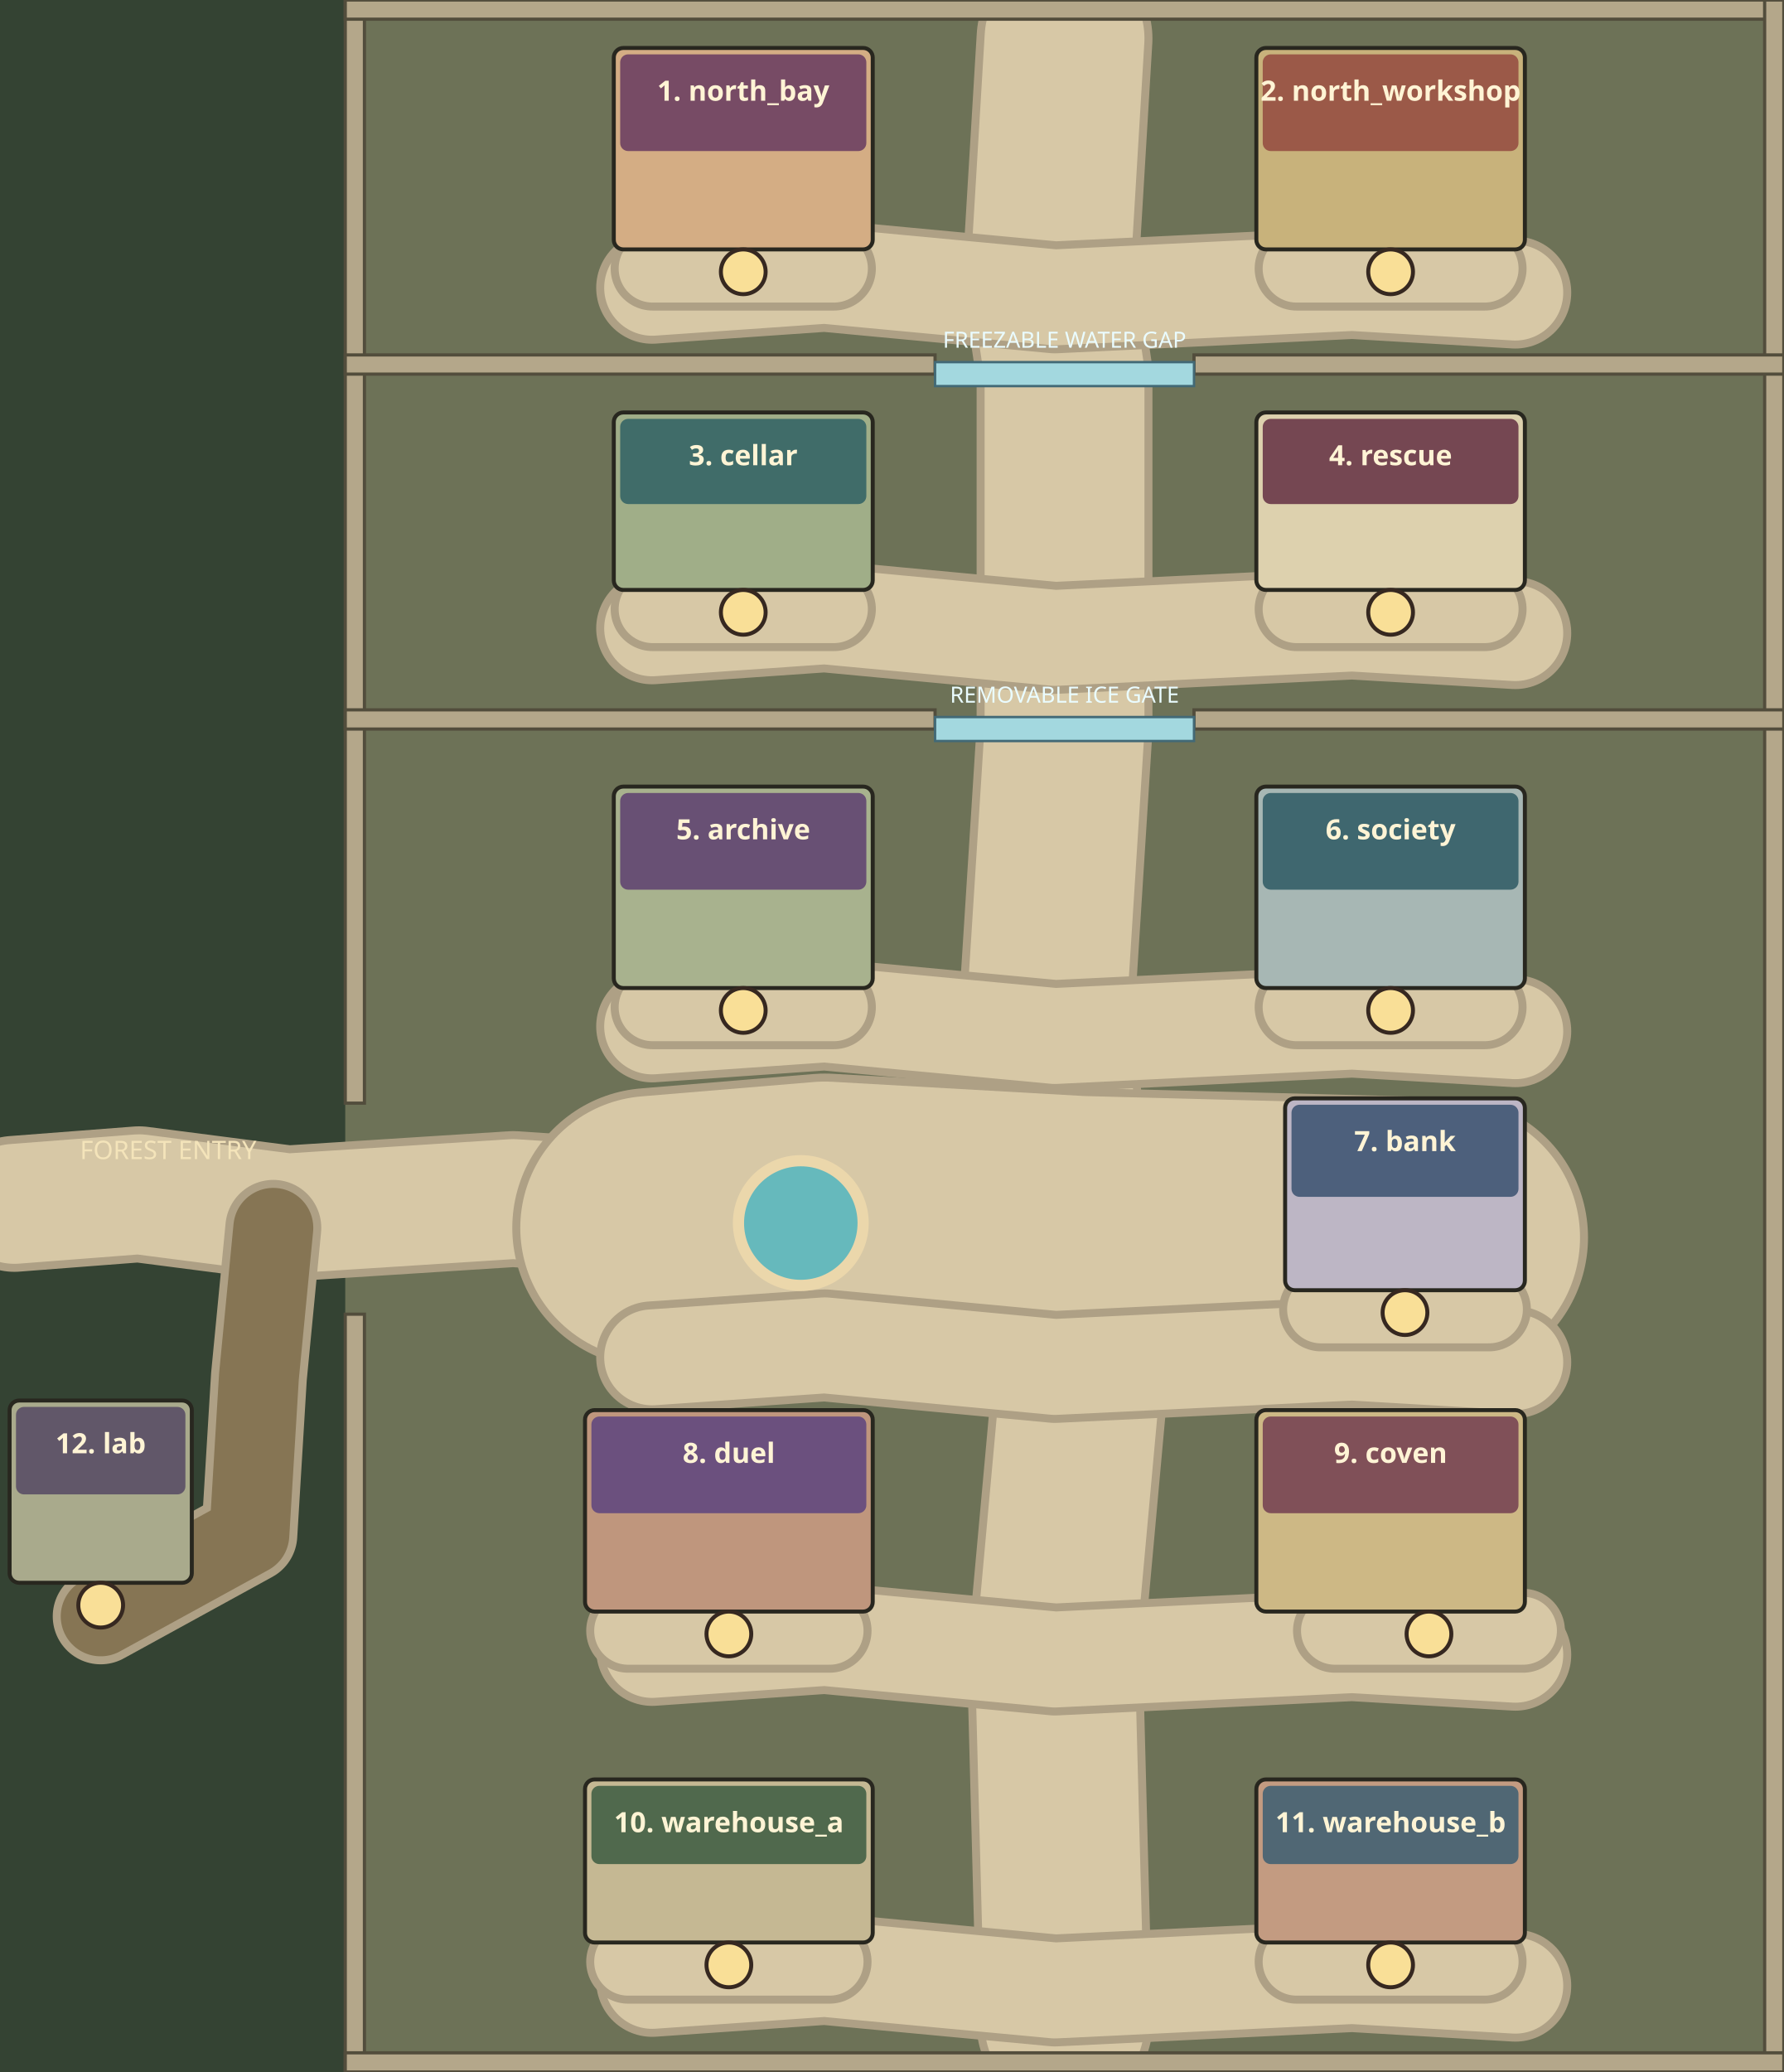
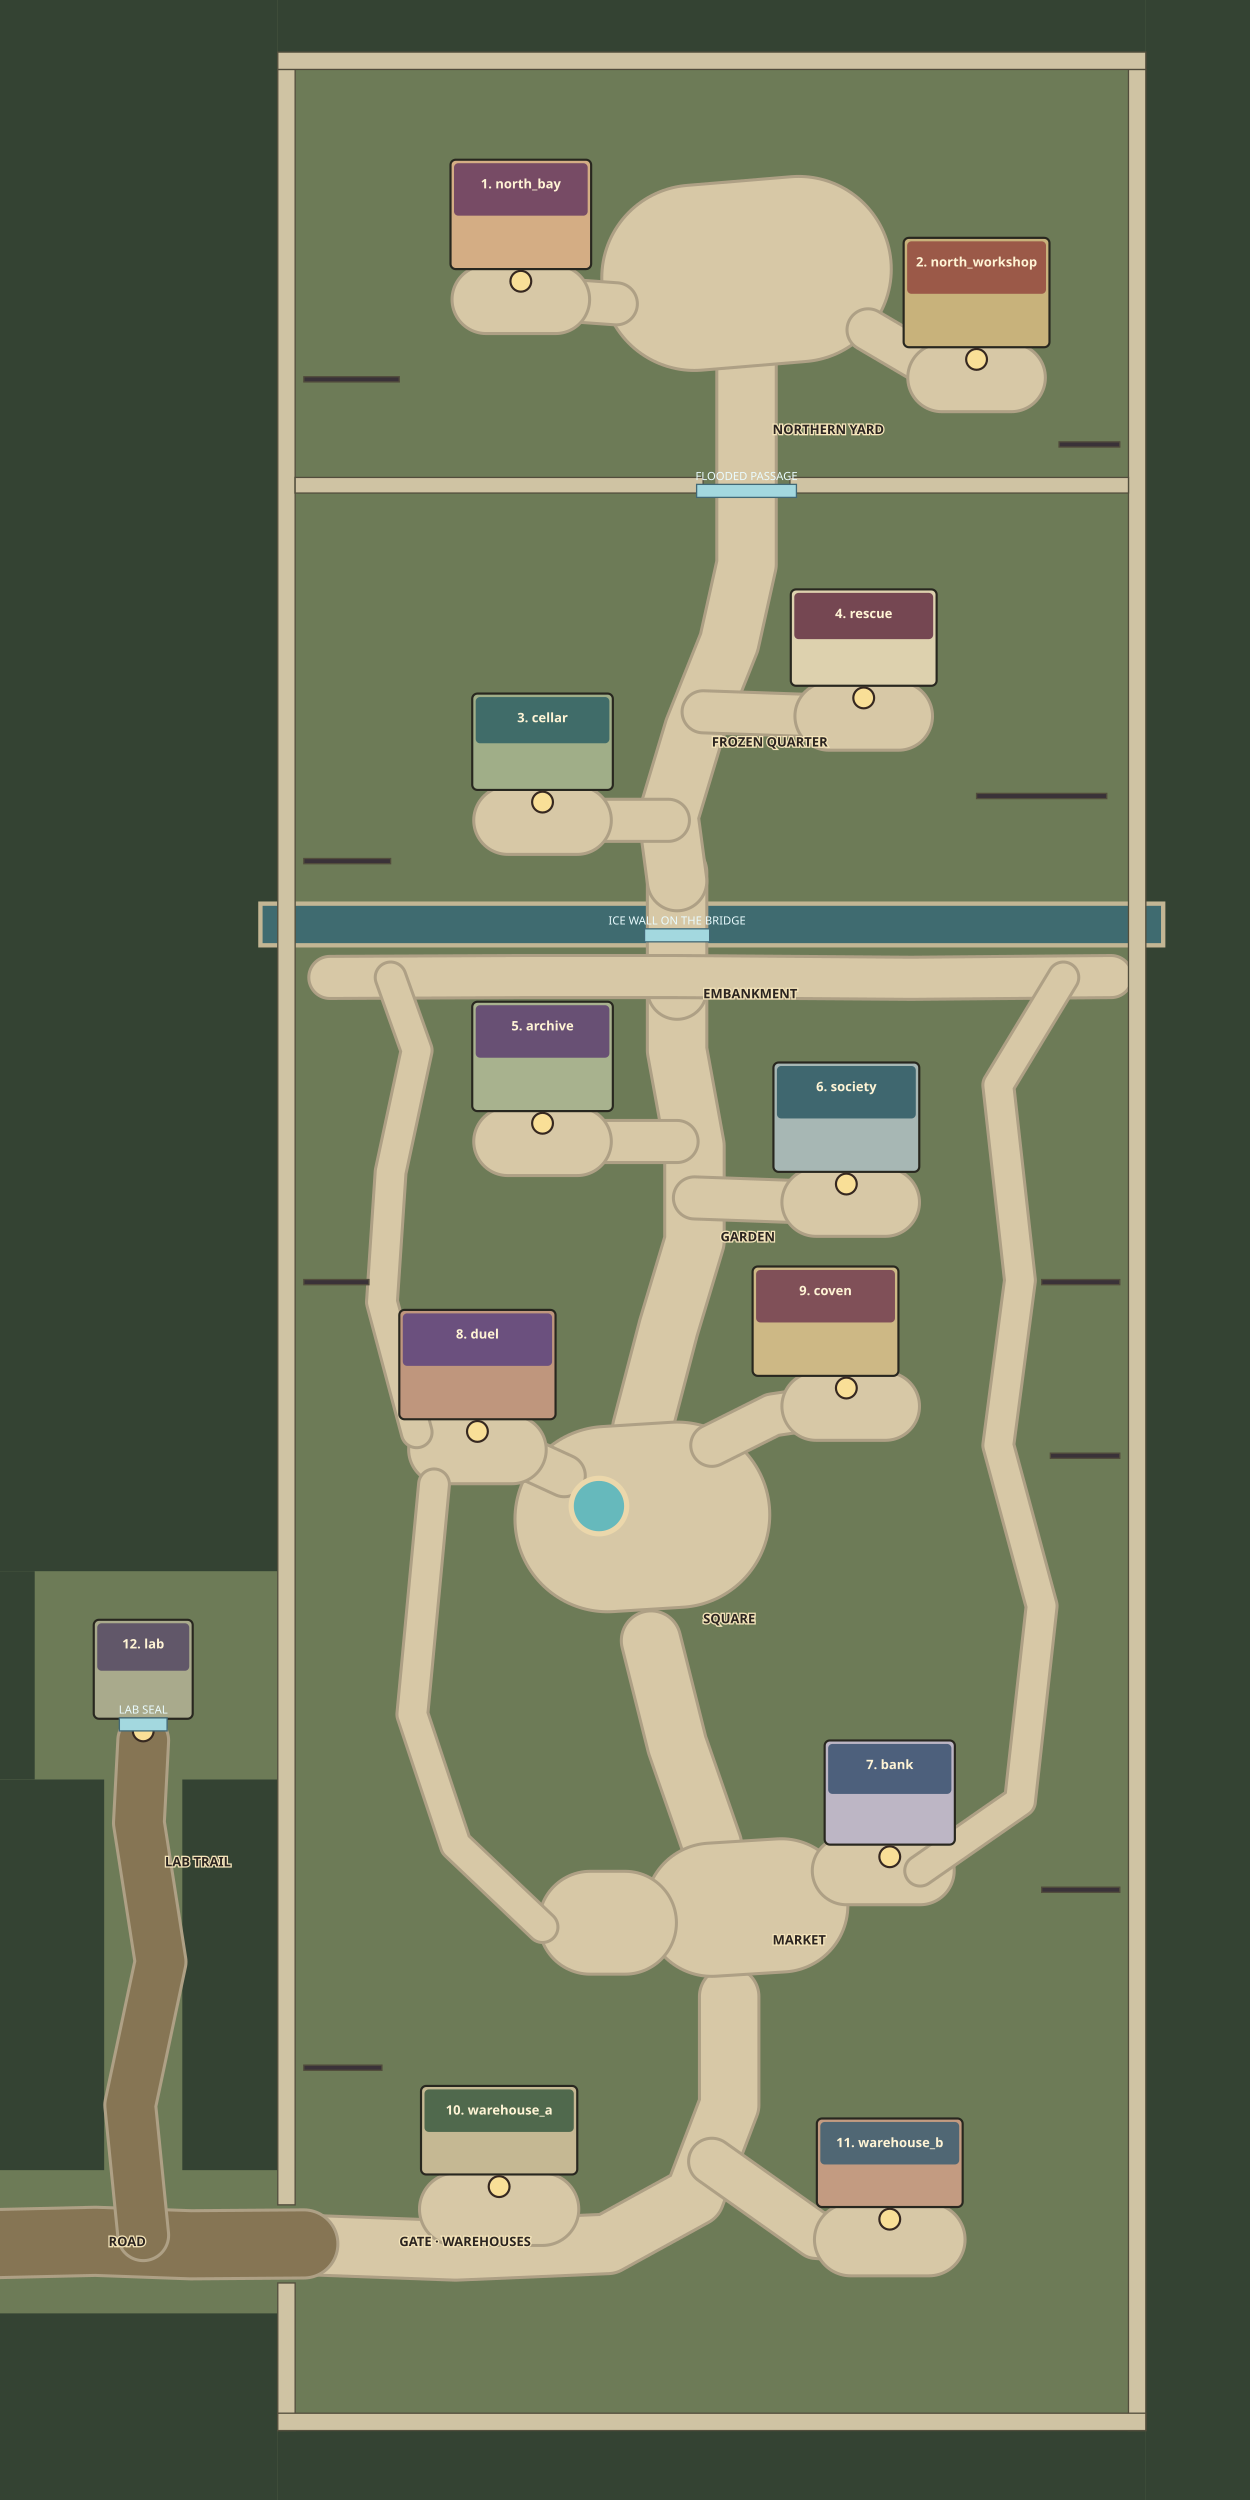
- <svg xmlns="http://www.w3.org/2000/svg" width="2232" height="2592" viewBox="0 0 2232 2592">
-   <rect width="100%" height="100%" fill="#344333" />
-   <rect x="432" y="0" width="1800" height="2592" fill="#6d7257" />
-   <polyline points="1332,48 1314,348 1332,468 1332,912 1308,1290 1356,1680 1320,2076 1332,2532" stroke="#aea085" stroke-width="220" fill="none" stroke-linecap="round" stroke-linejoin="round" />
-   <polyline points="1332,48 1314,348 1332,468 1332,912 1308,1290 1356,1680 1320,2076 1332,2532" stroke="#d7c8a6" stroke-width="200" fill="none" stroke-linecap="round" stroke-linejoin="round" />
-   <polyline points="18,1506 174,1494 360,1518 642,1500 912,1518" stroke="#aea085" stroke-width="170" fill="none" stroke-linecap="round" stroke-linejoin="round" />
-   <polyline points="18,1506 174,1494 360,1518 642,1500 912,1518" stroke="#d7c8a6" stroke-width="150" fill="none" stroke-linecap="round" stroke-linejoin="round" />
-   <polyline points="816,1536 1032,1518 1350,1536 1812,1548" stroke="#aea085" stroke-width="350" fill="none" stroke-linecap="round" stroke-linejoin="round" />
-   <polyline points="816,1536 1032,1518 1350,1536 1812,1548" stroke="#d7c8a6" stroke-width="330" fill="none" stroke-linecap="round" stroke-linejoin="round" />
-   <polyline points="342,1536 324,1722 312,1920 126,2022" stroke="#aea085" stroke-width="120" fill="none" stroke-linecap="round" stroke-linejoin="round" />
-   <polyline points="342,1536 324,1722 312,1920 126,2022" stroke="#867554" stroke-width="100" fill="none" stroke-linecap="round" stroke-linejoin="round" />
-   <polyline points="816,360 1032,345 1320,372 1692,354 1896,366" stroke="#aea085" stroke-width="140" fill="none" stroke-linecap="round" stroke-linejoin="round" />
-   <polyline points="816,360 1032,345 1320,372 1692,354 1896,366" stroke="#d7c8a6" stroke-width="120" fill="none" stroke-linecap="round" stroke-linejoin="round" />
-   <polyline points="816,786 1032,771 1320,798 1692,780 1896,792" stroke="#aea085" stroke-width="140" fill="none" stroke-linecap="round" stroke-linejoin="round" />
-   <polyline points="816,786 1032,771 1320,798 1692,780 1896,792" stroke="#d7c8a6" stroke-width="120" fill="none" stroke-linecap="round" stroke-linejoin="round" />
-   <polyline points="816,1284 1032,1269 1320,1296 1692,1278 1896,1290" stroke="#aea085" stroke-width="140" fill="none" stroke-linecap="round" stroke-linejoin="round" />
-   <polyline points="816,1284 1032,1269 1320,1296 1692,1278 1896,1290" stroke="#d7c8a6" stroke-width="120" fill="none" stroke-linecap="round" stroke-linejoin="round" />
-   <polyline points="816,1698 1032,1683 1320,1710 1692,1692 1896,1704" stroke="#aea085" stroke-width="140" fill="none" stroke-linecap="round" stroke-linejoin="round" />
-   <polyline points="816,1698 1032,1683 1320,1710 1692,1692 1896,1704" stroke="#d7c8a6" stroke-width="120" fill="none" stroke-linecap="round" stroke-linejoin="round" />
-   <polyline points="816,2064 1032,2049 1320,2076 1692,2058 1896,2070" stroke="#aea085" stroke-width="140" fill="none" stroke-linecap="round" stroke-linejoin="round" />
-   <polyline points="816,2064 1032,2049 1320,2076 1692,2058 1896,2070" stroke="#d7c8a6" stroke-width="120" fill="none" stroke-linecap="round" stroke-linejoin="round" />
-   <polyline points="816,2478 1032,2463 1320,2490 1692,2472 1896,2484" stroke="#aea085" stroke-width="140" fill="none" stroke-linecap="round" stroke-linejoin="round" />
-   <polyline points="816,2478 1032,2463 1320,2490 1692,2472 1896,2484" stroke="#d7c8a6" stroke-width="120" fill="none" stroke-linecap="round" stroke-linejoin="round" />
-   <polyline points="816.6,336 1043.4,336" stroke="#aea085" stroke-width="105" fill="none" stroke-linecap="round" stroke-linejoin="round" />
-   <polyline points="816.6,336 1043.4,336" stroke="#d7c8a6" stroke-width="85" fill="none" stroke-linecap="round" stroke-linejoin="round" />
-   <polyline points="1622.4,336 1857.6,336" stroke="#aea085" stroke-width="105" fill="none" stroke-linecap="round" stroke-linejoin="round" />
-   <polyline points="1622.4,336 1857.6,336" stroke="#d7c8a6" stroke-width="85" fill="none" stroke-linecap="round" stroke-linejoin="round" />
-   <polyline points="816.6,762 1043.4,762" stroke="#aea085" stroke-width="105" fill="none" stroke-linecap="round" stroke-linejoin="round" />
-   <polyline points="816.6,762 1043.4,762" stroke="#d7c8a6" stroke-width="85" fill="none" stroke-linecap="round" stroke-linejoin="round" />
-   <polyline points="1622.4,762 1857.6,762" stroke="#aea085" stroke-width="105" fill="none" stroke-linecap="round" stroke-linejoin="round" />
-   <polyline points="1622.4,762 1857.6,762" stroke="#d7c8a6" stroke-width="85" fill="none" stroke-linecap="round" stroke-linejoin="round" />
-   <polyline points="816.6,1260 1043.4,1260" stroke="#aea085" stroke-width="105" fill="none" stroke-linecap="round" stroke-linejoin="round" />
-   <polyline points="816.6,1260 1043.4,1260" stroke="#d7c8a6" stroke-width="85" fill="none" stroke-linecap="round" stroke-linejoin="round" />
-   <polyline points="1622.4,1260 1857.6,1260" stroke="#aea085" stroke-width="105" fill="none" stroke-linecap="round" stroke-linejoin="round" />
-   <polyline points="1622.4,1260 1857.6,1260" stroke="#d7c8a6" stroke-width="85" fill="none" stroke-linecap="round" stroke-linejoin="round" />
-   <polyline points="1653,1638 1863,1638" stroke="#aea085" stroke-width="105" fill="none" stroke-linecap="round" stroke-linejoin="round" />
-   <polyline points="1653,1638 1863,1638" stroke="#d7c8a6" stroke-width="85" fill="none" stroke-linecap="round" stroke-linejoin="round" />
-   <polyline points="786,2040 1038,2040" stroke="#aea085" stroke-width="105" fill="none" stroke-linecap="round" stroke-linejoin="round" />
-   <polyline points="786,2040 1038,2040" stroke="#d7c8a6" stroke-width="85" fill="none" stroke-linecap="round" stroke-linejoin="round" />
-   <polyline points="1670.4,2040 1905.6,2040" stroke="#aea085" stroke-width="105" fill="none" stroke-linecap="round" stroke-linejoin="round" />
-   <polyline points="1670.4,2040 1905.6,2040" stroke="#d7c8a6" stroke-width="85" fill="none" stroke-linecap="round" stroke-linejoin="round" />
-   <polyline points="786,2454 1038,2454" stroke="#aea085" stroke-width="105" fill="none" stroke-linecap="round" stroke-linejoin="round" />
-   <polyline points="786,2454 1038,2454" stroke="#d7c8a6" stroke-width="85" fill="none" stroke-linecap="round" stroke-linejoin="round" />
-   <polyline points="1622.4,2454 1857.6,2454" stroke="#aea085" stroke-width="105" fill="none" stroke-linecap="round" stroke-linejoin="round" />
-   <polyline points="1622.4,2454 1857.6,2454" stroke="#d7c8a6" stroke-width="85" fill="none" stroke-linecap="round" stroke-linejoin="round" />
-   <rect x="432" y="0" width="24" height="1380" fill="#b4a78a" stroke="#524d3c" stroke-width="4" />
-   <rect x="432" y="1644" width="24" height="948" fill="#b4a78a" stroke="#524d3c" stroke-width="4" />
-   <rect x="432" y="0" width="1800" height="24" fill="#b4a78a" stroke="#524d3c" stroke-width="4" />
-   <rect x="2208" y="0" width="24" height="2592" fill="#b4a78a" stroke="#524d3c" stroke-width="4" />
-   <rect x="432" y="2568" width="1800" height="24" fill="#b4a78a" stroke="#524d3c" stroke-width="4" />
-   <rect x="432" y="888" width="738" height="24" fill="#b4a78a" stroke="#524d3c" stroke-width="4" />
-   <rect x="1494" y="888" width="738" height="24" fill="#b4a78a" stroke="#524d3c" stroke-width="4" />
-   <rect x="432" y="444" width="738" height="24" fill="#b4a78a" stroke="#524d3c" stroke-width="4" />
-   <rect x="1494" y="444" width="738" height="24" fill="#b4a78a" stroke="#524d3c" stroke-width="4" />
-   <rect x="768" y="60" width="324" height="252" rx="12" fill="#d4ad84" stroke="#28271f" stroke-width="5" />
-   <rect x="776" y="68" width="308" height="120.96" rx="10" fill="#774b65" />
-   <text x="930" y="126" text-anchor="middle" font-family="sans-serif" font-size="35" font-weight="bold" fill="#fff4d5">1. north_bay</text>
-   <circle cx="930" cy="340" r="28" fill="#f9df97" stroke="#362820" stroke-width="5" />
-   <rect x="1572" y="60" width="336" height="252" rx="12" fill="#c8b27b" stroke="#28271f" stroke-width="5" />
-   <rect x="1580" y="68" width="320" height="120.96" rx="10" fill="#9b5948" />
-   <text x="1740" y="126" text-anchor="middle" font-family="sans-serif" font-size="35" font-weight="bold" fill="#fff4d5">2. north_workshop</text>
-   <circle cx="1740" cy="340" r="28" fill="#f9df97" stroke="#362820" stroke-width="5" />
-   <rect x="768" y="516" width="324" height="222" rx="12" fill="#a0ae88" stroke="#28271f" stroke-width="5" />
-   <rect x="776" y="524" width="308" height="106.56" rx="10" fill="#406c69" />
-   <text x="930" y="582" text-anchor="middle" font-family="sans-serif" font-size="35" font-weight="bold" fill="#fff4d5">3. cellar</text>
-   <circle cx="930" cy="766" r="28" fill="#f9df97" stroke="#362820" stroke-width="5" />
-   <rect x="1572" y="516" width="336" height="222" rx="12" fill="#ddd1ae" stroke="#28271f" stroke-width="5" />
-   <rect x="1580" y="524" width="320" height="106.56" rx="10" fill="#754752" />
-   <text x="1740" y="582" text-anchor="middle" font-family="sans-serif" font-size="35" font-weight="bold" fill="#fff4d5">4. rescue</text>
-   <circle cx="1740" cy="766" r="28" fill="#f9df97" stroke="#362820" stroke-width="5" />
-   <rect x="768" y="984" width="324" height="252" rx="12" fill="#a8b28e" stroke="#28271f" stroke-width="5" />
-   <rect x="776" y="992" width="308" height="120.96" rx="10" fill="#685074" />
-   <text x="930" y="1050" text-anchor="middle" font-family="sans-serif" font-size="35" font-weight="bold" fill="#fff4d5">5. archive</text>
-   <circle cx="930" cy="1264" r="28" fill="#f9df97" stroke="#362820" stroke-width="5" />
-   <rect x="1572" y="984" width="336" height="252" rx="12" fill="#a7b7b4" stroke="#28271f" stroke-width="5" />
-   <rect x="1580" y="992" width="320" height="120.96" rx="10" fill="#3f676f" />
-   <text x="1740" y="1050" text-anchor="middle" font-family="sans-serif" font-size="35" font-weight="bold" fill="#fff4d5">6. society</text>
-   <circle cx="1740" cy="1264" r="28" fill="#f9df97" stroke="#362820" stroke-width="5" />
-   <rect x="1608" y="1374" width="300" height="240" rx="12" fill="#bdb6c5" stroke="#28271f" stroke-width="5" />
-   <rect x="1616" y="1382" width="284" height="115.2" rx="10" fill="#4d607c" />
-   <text x="1758" y="1440" text-anchor="middle" font-family="sans-serif" font-size="35" font-weight="bold" fill="#fff4d5">7. bank</text>
-   <circle cx="1758" cy="1642" r="28" fill="#f9df97" stroke="#362820" stroke-width="5" />
-   <rect x="732" y="1764" width="360" height="252" rx="12" fill="#bf967d" stroke="#28271f" stroke-width="5" />
-   <rect x="740" y="1772" width="344" height="120.96" rx="10" fill="#6b507e" />
-   <text x="912" y="1830" text-anchor="middle" font-family="sans-serif" font-size="35" font-weight="bold" fill="#fff4d5">8. duel</text>
-   <circle cx="912" cy="2044" r="28" fill="#f9df97" stroke="#362820" stroke-width="5" />
-   <rect x="1572" y="1764" width="336" height="252" rx="12" fill="#cdb885" stroke="#28271f" stroke-width="5" />
-   <rect x="1580" y="1772" width="320" height="120.96" rx="10" fill="#805058" />
-   <text x="1740" y="1830" text-anchor="middle" font-family="sans-serif" font-size="35" font-weight="bold" fill="#fff4d5">9. coven</text>
-   <circle cx="1788" cy="2044" r="28" fill="#f9df97" stroke="#362820" stroke-width="5" />
-   <rect x="732" y="2226" width="360" height="204" rx="12" fill="#c5b893" stroke="#28271f" stroke-width="5" />
-   <rect x="740" y="2234" width="344" height="97.92" rx="10" fill="#50694d" />
-   <text x="912" y="2292" text-anchor="middle" font-family="sans-serif" font-size="35" font-weight="bold" fill="#fff4d5">10. warehouse_a</text>
-   <circle cx="912" cy="2458" r="28" fill="#f9df97" stroke="#362820" stroke-width="5" />
-   <rect x="1572" y="2226" width="336" height="204" rx="12" fill="#c39b81" stroke="#28271f" stroke-width="5" />
-   <rect x="1580" y="2234" width="320" height="97.92" rx="10" fill="#506774" />
-   <text x="1740" y="2292" text-anchor="middle" font-family="sans-serif" font-size="35" font-weight="bold" fill="#fff4d5">11. warehouse_b</text>
-   <circle cx="1740" cy="2458" r="28" fill="#f9df97" stroke="#362820" stroke-width="5" />
-   <rect x="12" y="1752" width="228" height="228" rx="12" fill="#a9aa8c" stroke="#28271f" stroke-width="5" />
-   <rect x="20" y="1760" width="212" height="109.44" rx="10" fill="#615769" />
-   <text x="126" y="1818" text-anchor="middle" font-family="sans-serif" font-size="35" font-weight="bold" fill="#fff4d5">12. lab</text>
-   <circle cx="126" cy="2008" r="28" fill="#f9df97" stroke="#362820" stroke-width="5" />
-   <rect x="1170" y="897" width="324" height="30" fill="#a3d8df" stroke="#426976" stroke-width="3" />
-   <text x="1332" y="879" text-anchor="middle" font-family="sans-serif" font-size="28" fill="#eafcff">REMOVABLE ICE GATE</text>
-   <rect x="1170" y="453" width="324" height="30" fill="#a3d8df" stroke="#426976" stroke-width="3" />
-   <text x="1332" y="435" text-anchor="middle" font-family="sans-serif" font-size="28" fill="#eafcff">FREEZABLE WATER GAP</text>
-   <circle cx="1002" cy="1530" r="78" fill="#66b9bc" stroke="#ebd7ab" stroke-width="14" />
-   <text x="100" y="1450" font-family="sans-serif" font-size="32" fill="#f4e4ba">FOREST ENTRY</text>
+ <svg xmlns="http://www.w3.org/2000/svg" width="2880" height="5760" viewBox="0 0 2880 5760">
+   <rect width="100%" height="100%" fill="#6d7b57" />
+   <rect x="0" y="0" width="640" height="3620" fill="#344333" />
+   <rect x="0" y="3620" width="80" height="480" fill="#344333" />
+   <rect x="0" y="4100" width="240" height="900" fill="#344333" />
+   <rect x="420" y="4100" width="220" height="900" fill="#344333" />
+   <rect x="0" y="5330" width="640" height="430" fill="#344333" />
+   <rect x="2640" y="0" width="240" height="5760" fill="#344333" />
+   <rect x="640" y="0" width="2000" height="120" fill="#344333" />
+   <rect x="640" y="5600" width="2000" height="160" fill="#344333" />
+   <rect x="600" y="2082" width="2080" height="96" fill="#3f6b70" stroke="#c3b694" stroke-width="10" />
+   <polyline points="640,5170 1050,5185 1400,5170 1600,5060 1680,4850 1680,4600" stroke="#aea085" stroke-width="144" fill="none" stroke-linecap="round" stroke-linejoin="round" />
+   <polyline points="640,5170 1050,5185 1400,5170 1600,5060 1680,4850 1680,4600" stroke="#d7c8a6" stroke-width="130" fill="none" stroke-linecap="round" stroke-linejoin="round" />
+   <polyline points="1640,4250 1560,4020 1500,3780" stroke="#aea085" stroke-width="144" fill="none" stroke-linecap="round" stroke-linejoin="round" />
+   <polyline points="1640,4250 1560,4020 1500,3780" stroke="#d7c8a6" stroke-width="130" fill="none" stroke-linecap="round" stroke-linejoin="round" />
+   <polyline points="1480,3290 1540,3060 1600,2860 1600,2640 1560,2420 1560,2270" stroke="#aea085" stroke-width="144" fill="none" stroke-linecap="round" stroke-linejoin="round" />
+   <polyline points="1480,3290 1540,3060 1600,2860 1600,2640 1560,2420 1560,2270" stroke="#d7c8a6" stroke-width="130" fill="none" stroke-linecap="round" stroke-linejoin="round" />
+   <polyline points="1560,2280 1560,2010" stroke="#aea085" stroke-width="144" fill="none" stroke-linecap="round" stroke-linejoin="round" />
+   <polyline points="1560,2280 1560,2010" stroke="#d7c8a6" stroke-width="130" fill="none" stroke-linecap="round" stroke-linejoin="round" />
+   <polyline points="1560,2030 1540,1880 1600,1680 1680,1480 1720,1300 1720,1140 1720,840" stroke="#aea085" stroke-width="144" fill="none" stroke-linecap="round" stroke-linejoin="round" />
+   <polyline points="1560,2030 1540,1880 1600,1680 1680,1480 1720,1300 1720,1140 1720,840" stroke="#d7c8a6" stroke-width="130" fill="none" stroke-linecap="round" stroke-linejoin="round" />
+   <polyline points="1050,5090 1250,5090" stroke="#aea085" stroke-width="174" fill="none" stroke-linecap="round" stroke-linejoin="round" />
+   <polyline points="1050,5090 1250,5090" stroke="#d7c8a6" stroke-width="160" fill="none" stroke-linecap="round" stroke-linejoin="round" />
+   <polyline points="1640,4980 1880,5150 2000,5160" stroke="#aea085" stroke-width="114" fill="none" stroke-linecap="round" stroke-linejoin="round" />
+   <polyline points="1640,4980 1880,5150 2000,5160" stroke="#d7c8a6" stroke-width="100" fill="none" stroke-linecap="round" stroke-linejoin="round" />
+   <polyline points="1960,5160 2140,5160" stroke="#aea085" stroke-width="174" fill="none" stroke-linecap="round" stroke-linejoin="round" />
+   <polyline points="1960,5160 2140,5160" stroke="#d7c8a6" stroke-width="160" fill="none" stroke-linecap="round" stroke-linejoin="round" />
+   <polyline points="1640,4400 1800,4390" stroke="#aea085" stroke-width="314" fill="none" stroke-linecap="round" stroke-linejoin="round" />
+   <polyline points="1640,4400 1800,4390" stroke="#d7c8a6" stroke-width="300" fill="none" stroke-linecap="round" stroke-linejoin="round" />
+   <polyline points="1360,4430 1440,4430" stroke="#aea085" stroke-width="244" fill="none" stroke-linecap="round" stroke-linejoin="round" />
+   <polyline points="1360,4430 1440,4430" stroke="#d7c8a6" stroke-width="230" fill="none" stroke-linecap="round" stroke-linejoin="round" />
+   <polyline points="1950,4310 2120,4310" stroke="#aea085" stroke-width="164" fill="none" stroke-linecap="round" stroke-linejoin="round" />
+   <polyline points="1950,4310 2120,4310" stroke="#d7c8a6" stroke-width="150" fill="none" stroke-linecap="round" stroke-linejoin="round" />
+   <polyline points="1400,3500 1560,3490" stroke="#aea085" stroke-width="434" fill="none" stroke-linecap="round" stroke-linejoin="round" />
+   <polyline points="1400,3500 1560,3490" stroke="#d7c8a6" stroke-width="420" fill="none" stroke-linecap="round" stroke-linejoin="round" />
+   <polyline points="1180,3345 1300,3400" stroke="#aea085" stroke-width="104" fill="none" stroke-linecap="round" stroke-linejoin="round" />
+   <polyline points="1180,3345 1300,3400" stroke="#d7c8a6" stroke-width="90" fill="none" stroke-linecap="round" stroke-linejoin="round" />
+   <polyline points="1020,3340 1180,3340" stroke="#aea085" stroke-width="164" fill="none" stroke-linecap="round" stroke-linejoin="round" />
+   <polyline points="1020,3340 1180,3340" stroke="#d7c8a6" stroke-width="150" fill="none" stroke-linecap="round" stroke-linejoin="round" />
+   <polyline points="1640,3330 1780,3260 1880,3245" stroke="#aea085" stroke-width="104" fill="none" stroke-linecap="round" stroke-linejoin="round" />
+   <polyline points="1640,3330 1780,3260 1880,3245" stroke="#d7c8a6" stroke-width="90" fill="none" stroke-linecap="round" stroke-linejoin="round" />
+   <polyline points="1880,3240 2040,3240" stroke="#aea085" stroke-width="164" fill="none" stroke-linecap="round" stroke-linejoin="round" />
+   <polyline points="1880,3240 2040,3240" stroke="#d7c8a6" stroke-width="150" fill="none" stroke-linecap="round" stroke-linejoin="round" />
+   <polyline points="1560,2630 1330,2630" stroke="#aea085" stroke-width="104" fill="none" stroke-linecap="round" stroke-linejoin="round" />
+   <polyline points="1560,2630 1330,2630" stroke="#d7c8a6" stroke-width="90" fill="none" stroke-linecap="round" stroke-linejoin="round" />
+   <polyline points="1170,2630 1330,2630" stroke="#aea085" stroke-width="164" fill="none" stroke-linecap="round" stroke-linejoin="round" />
+   <polyline points="1170,2630 1330,2630" stroke="#d7c8a6" stroke-width="150" fill="none" stroke-linecap="round" stroke-linejoin="round" />
+   <polyline points="1600,2760 1880,2770" stroke="#aea085" stroke-width="104" fill="none" stroke-linecap="round" stroke-linejoin="round" />
+   <polyline points="1600,2760 1880,2770" stroke="#d7c8a6" stroke-width="90" fill="none" stroke-linecap="round" stroke-linejoin="round" />
+   <polyline points="1880,2770 2040,2770" stroke="#aea085" stroke-width="164" fill="none" stroke-linecap="round" stroke-linejoin="round" />
+   <polyline points="1880,2770 2040,2770" stroke="#d7c8a6" stroke-width="150" fill="none" stroke-linecap="round" stroke-linejoin="round" />
+   <polyline points="760,2252 1200,2250 1560,2250 2100,2254 2560,2250" stroke="#aea085" stroke-width="104" fill="none" stroke-linecap="round" stroke-linejoin="round" />
+   <polyline points="760,2252 1200,2250 1560,2250 2100,2254 2560,2250" stroke="#d7c8a6" stroke-width="90" fill="none" stroke-linecap="round" stroke-linejoin="round" />
+   <polyline points="1540,1890 1330,1890" stroke="#aea085" stroke-width="104" fill="none" stroke-linecap="round" stroke-linejoin="round" />
+   <polyline points="1540,1890 1330,1890" stroke="#d7c8a6" stroke-width="90" fill="none" stroke-linecap="round" stroke-linejoin="round" />
+   <polyline points="1170,1890 1330,1890" stroke="#aea085" stroke-width="164" fill="none" stroke-linecap="round" stroke-linejoin="round" />
+   <polyline points="1170,1890 1330,1890" stroke="#d7c8a6" stroke-width="150" fill="none" stroke-linecap="round" stroke-linejoin="round" />
+   <polyline points="1620,1640 1910,1650" stroke="#aea085" stroke-width="104" fill="none" stroke-linecap="round" stroke-linejoin="round" />
+   <polyline points="1620,1640 1910,1650" stroke="#d7c8a6" stroke-width="90" fill="none" stroke-linecap="round" stroke-linejoin="round" />
+   <polyline points="1910,1650 2070,1650" stroke="#aea085" stroke-width="164" fill="none" stroke-linecap="round" stroke-linejoin="round" />
+   <polyline points="1910,1650 2070,1650" stroke="#d7c8a6" stroke-width="150" fill="none" stroke-linecap="round" stroke-linejoin="round" />
+   <polyline points="1600,640 1840,620" stroke="#aea085" stroke-width="434" fill="none" stroke-linecap="round" stroke-linejoin="round" />
+   <polyline points="1600,640 1840,620" stroke="#d7c8a6" stroke-width="420" fill="none" stroke-linecap="round" stroke-linejoin="round" />
+   <polyline points="1420,700 1280,690" stroke="#aea085" stroke-width="104" fill="none" stroke-linecap="round" stroke-linejoin="round" />
+   <polyline points="1420,700 1280,690" stroke="#d7c8a6" stroke-width="90" fill="none" stroke-linecap="round" stroke-linejoin="round" />
+   <polyline points="1120,690 1280,690" stroke="#aea085" stroke-width="164" fill="none" stroke-linecap="round" stroke-linejoin="round" />
+   <polyline points="1120,690 1280,690" stroke="#d7c8a6" stroke-width="150" fill="none" stroke-linecap="round" stroke-linejoin="round" />
+   <polyline points="2000,760 2170,860" stroke="#aea085" stroke-width="104" fill="none" stroke-linecap="round" stroke-linejoin="round" />
+   <polyline points="2000,760 2170,860" stroke="#d7c8a6" stroke-width="90" fill="none" stroke-linecap="round" stroke-linejoin="round" />
+   <polyline points="2170,870 2330,870" stroke="#aea085" stroke-width="164" fill="none" stroke-linecap="round" stroke-linejoin="round" />
+   <polyline points="2170,870 2330,870" stroke="#d7c8a6" stroke-width="150" fill="none" stroke-linecap="round" stroke-linejoin="round" />
+   <polyline points="1250,4440 1050,4250 950,3950 1000,3420" stroke="#aea085" stroke-width="78" fill="none" stroke-linecap="round" stroke-linejoin="round" />
+   <polyline points="1250,4440 1050,4250 950,3950 1000,3420" stroke="#d7c8a6" stroke-width="64" fill="none" stroke-linecap="round" stroke-linejoin="round" />
+   <polyline points="960,3300 880,3000 900,2700 960,2420 900,2252" stroke="#aea085" stroke-width="78" fill="none" stroke-linecap="round" stroke-linejoin="round" />
+   <polyline points="960,3300 880,3000 900,2700 960,2420 900,2252" stroke="#d7c8a6" stroke-width="64" fill="none" stroke-linecap="round" stroke-linejoin="round" />
+   <polyline points="2120,4310 2350,4150 2400,3700 2300,3330 2350,2950 2300,2500 2450,2252" stroke="#aea085" stroke-width="78" fill="none" stroke-linecap="round" stroke-linejoin="round" />
+   <polyline points="2120,4310 2350,4150 2400,3700 2300,3330 2350,2950 2300,2500 2450,2252" stroke="#d7c8a6" stroke-width="64" fill="none" stroke-linecap="round" stroke-linejoin="round" />
+   <polyline points="-40,5170 220,5164 440,5172 700,5170" stroke="#aea085" stroke-width="164" fill="none" stroke-linecap="round" stroke-linejoin="round" />
+   <polyline points="-40,5170 220,5164 440,5172 700,5170" stroke="#867554" stroke-width="150" fill="none" stroke-linecap="round" stroke-linejoin="round" />
+   <polyline points="330,5150 300,4850 370,4520 320,4200 330,4010" stroke="#aea085" stroke-width="124" fill="none" stroke-linecap="round" stroke-linejoin="round" />
+   <polyline points="330,5150 300,4850 370,4520 320,4200 330,4010" stroke="#867554" stroke-width="110" fill="none" stroke-linecap="round" stroke-linejoin="round" />
+   <rect x="640" y="160" width="40" height="4920" fill="#cfc3a3" stroke="#524d3c" stroke-width="3" />
+   <rect x="640" y="5260" width="40" height="340" fill="#cfc3a3" stroke="#524d3c" stroke-width="3" />
+   <rect x="2600" y="160" width="40" height="5440" fill="#cfc3a3" stroke="#524d3c" stroke-width="3" />
+   <rect x="640" y="120" width="2000" height="40" fill="#cfc3a3" stroke="#524d3c" stroke-width="3" />
+   <rect x="640" y="5560" width="2000" height="40" fill="#cfc3a3" stroke="#524d3c" stroke-width="3" />
+   <rect x="680" y="1100" width="940" height="36" fill="#cfc3a3" stroke="#524d3c" stroke-width="3" />
+   <rect x="1820" y="1100" width="780" height="36" fill="#cfc3a3" stroke="#524d3c" stroke-width="3" />
+   <rect x="700" y="2948" width="150" height="12" fill="#3a3238" stroke="#524d3c" stroke-width="3" />
+   <rect x="700" y="868" width="220" height="12" fill="#3a3238" stroke="#524d3c" stroke-width="3" />
+   <rect x="700" y="4758" width="180" height="12" fill="#3a3238" stroke="#524d3c" stroke-width="3" />
+   <rect x="2400" y="4348" width="180" height="12" fill="#3a3238" stroke="#524d3c" stroke-width="3" />
+   <rect x="2420" y="3348" width="160" height="12" fill="#3a3238" stroke="#524d3c" stroke-width="3" />
+   <rect x="2250" y="1828" width="300" height="12" fill="#3a3238" stroke="#524d3c" stroke-width="3" />
+   <rect x="2440" y="1018" width="140" height="12" fill="#3a3238" stroke="#524d3c" stroke-width="3" />
+   <rect x="2400" y="2948" width="180" height="12" fill="#3a3238" stroke="#524d3c" stroke-width="3" />
+   <rect x="700" y="1978" width="200" height="12" fill="#3a3238" stroke="#524d3c" stroke-width="3" />
+   <rect x="1038" y="368" width="324" height="252" rx="12" fill="#d4ad84" stroke="#28271f" stroke-width="5" />
+   <rect x="1046" y="376" width="308" height="120.96" rx="10" fill="#774b65" />
+   <text x="1200" y="434" text-anchor="middle" font-family="sans-serif" font-size="30" font-weight="bold" fill="#fff4d5">1. north_bay</text>
+   <circle cx="1200" cy="648" r="24" fill="#f9df97" stroke="#362820" stroke-width="5" />
+   <rect x="2082" y="548" width="336" height="252" rx="12" fill="#c8b27b" stroke="#28271f" stroke-width="5" />
+   <rect x="2090" y="556" width="320" height="120.96" rx="10" fill="#9b5948" />
+   <text x="2250" y="614" text-anchor="middle" font-family="sans-serif" font-size="30" font-weight="bold" fill="#fff4d5">2. north_workshop</text>
+   <circle cx="2250" cy="828" r="24" fill="#f9df97" stroke="#362820" stroke-width="5" />
+   <rect x="1088" y="1598" width="324" height="222" rx="12" fill="#a0ae88" stroke="#28271f" stroke-width="5" />
+   <rect x="1096" y="1606" width="308" height="106.56" rx="10" fill="#406c69" />
+   <text x="1250" y="1664" text-anchor="middle" font-family="sans-serif" font-size="30" font-weight="bold" fill="#fff4d5">3. cellar</text>
+   <circle cx="1250" cy="1848" r="24" fill="#f9df97" stroke="#362820" stroke-width="5" />
+   <rect x="1822" y="1358" width="336" height="222" rx="12" fill="#ddd1ae" stroke="#28271f" stroke-width="5" />
+   <rect x="1830" y="1366" width="320" height="106.56" rx="10" fill="#754752" />
+   <text x="1990" y="1424" text-anchor="middle" font-family="sans-serif" font-size="30" font-weight="bold" fill="#fff4d5">4. rescue</text>
+   <circle cx="1990" cy="1608" r="24" fill="#f9df97" stroke="#362820" stroke-width="5" />
+   <rect x="1088" y="2308" width="324" height="252" rx="12" fill="#a8b28e" stroke="#28271f" stroke-width="5" />
+   <rect x="1096" y="2316" width="308" height="120.96" rx="10" fill="#685074" />
+   <text x="1250" y="2374" text-anchor="middle" font-family="sans-serif" font-size="30" font-weight="bold" fill="#fff4d5">5. archive</text>
+   <circle cx="1250" cy="2588" r="24" fill="#f9df97" stroke="#362820" stroke-width="5" />
+   <rect x="1782" y="2448" width="336" height="252" rx="12" fill="#a7b7b4" stroke="#28271f" stroke-width="5" />
+   <rect x="1790" y="2456" width="320" height="120.96" rx="10" fill="#3f676f" />
+   <text x="1950" y="2514" text-anchor="middle" font-family="sans-serif" font-size="30" font-weight="bold" fill="#fff4d5">6. society</text>
+   <circle cx="1950" cy="2728" r="24" fill="#f9df97" stroke="#362820" stroke-width="5" />
+   <rect x="1900" y="4010" width="300" height="240" rx="12" fill="#bdb6c5" stroke="#28271f" stroke-width="5" />
+   <rect x="1908" y="4018" width="284" height="115.2" rx="10" fill="#4d607c" />
+   <text x="2050" y="4076" text-anchor="middle" font-family="sans-serif" font-size="30" font-weight="bold" fill="#fff4d5">7. bank</text>
+   <circle cx="2050" cy="4278" r="24" fill="#f9df97" stroke="#362820" stroke-width="5" />
+   <rect x="920" y="3018" width="360" height="252" rx="12" fill="#bf967d" stroke="#28271f" stroke-width="5" />
+   <rect x="928" y="3026" width="344" height="120.96" rx="10" fill="#6b507e" />
+   <text x="1100" y="3084" text-anchor="middle" font-family="sans-serif" font-size="30" font-weight="bold" fill="#fff4d5">8. duel</text>
+   <circle cx="1100" cy="3298" r="24" fill="#f9df97" stroke="#362820" stroke-width="5" />
+   <rect x="1734" y="2918" width="336" height="252" rx="12" fill="#cdb885" stroke="#28271f" stroke-width="5" />
+   <rect x="1742" y="2926" width="320" height="120.96" rx="10" fill="#805058" />
+   <text x="1902" y="2984" text-anchor="middle" font-family="sans-serif" font-size="30" font-weight="bold" fill="#fff4d5">9. coven</text>
+   <circle cx="1950" cy="3198" r="24" fill="#f9df97" stroke="#362820" stroke-width="5" />
+   <rect x="970" y="4806" width="360" height="204" rx="12" fill="#c5b893" stroke="#28271f" stroke-width="5" />
+   <rect x="978" y="4814" width="344" height="97.92" rx="10" fill="#50694d" />
+   <text x="1150" y="4872" text-anchor="middle" font-family="sans-serif" font-size="30" font-weight="bold" fill="#fff4d5">10. warehouse_a</text>
+   <circle cx="1150" cy="5038" r="24" fill="#f9df97" stroke="#362820" stroke-width="5" />
+   <rect x="1882" y="4881" width="336" height="204" rx="12" fill="#c39b81" stroke="#28271f" stroke-width="5" />
+   <rect x="1890" y="4889" width="320" height="97.92" rx="10" fill="#506774" />
+   <text x="2050" y="4947" text-anchor="middle" font-family="sans-serif" font-size="30" font-weight="bold" fill="#fff4d5">11. warehouse_b</text>
+   <circle cx="2050" cy="5113" r="24" fill="#f9df97" stroke="#362820" stroke-width="5" />
+   <rect x="216" y="3732" width="228" height="228" rx="12" fill="#a9aa8c" stroke="#28271f" stroke-width="5" />
+   <rect x="224" y="3740" width="212" height="109.44" rx="10" fill="#615769" />
+   <text x="330" y="3798" text-anchor="middle" font-family="sans-serif" font-size="30" font-weight="bold" fill="#fff4d5">12. lab</text>
+   <circle cx="330" cy="3988" r="24" fill="#f9df97" stroke="#362820" stroke-width="5" />
+   <rect x="1485" y="2140" width="150" height="30" fill="#a3d8df" stroke="#426976" stroke-width="3" />
+   <text x="1560" y="2130" text-anchor="middle" font-family="sans-serif" font-size="26" fill="#eafcff">ICE WALL ON THE BRIDGE</text>
+   <rect x="1605" y="1116" width="230" height="30" fill="#a3d8df" stroke="#426976" stroke-width="3" />
+   <text x="1720" y="1106" text-anchor="middle" font-family="sans-serif" font-size="26" fill="#eafcff">FLOODED PASSAGE</text>
+   <rect x="275" y="3958" width="110" height="30" fill="#a3d8df" stroke="#426976" stroke-width="3" />
+   <text x="330" y="3948" text-anchor="middle" font-family="sans-serif" font-size="26" fill="#eafcff">LAB SEAL</text>
+   <circle cx="1380" cy="3470" r="64" fill="#66b9bc" stroke="#ebd7ab" stroke-width="12" />
+   <text x="250" y="5175" font-family="sans-serif" font-size="30" font-weight="bold" fill="#2b2420" stroke="#f4e4ba" stroke-width="6" paint-order="stroke">ROAD</text>
+   <text x="920" y="5175" font-family="sans-serif" font-size="30" font-weight="bold" fill="#2b2420" stroke="#f4e4ba" stroke-width="6" paint-order="stroke">GATE · WAREHOUSES</text>
+   <text x="1780" y="4480" font-family="sans-serif" font-size="30" font-weight="bold" fill="#2b2420" stroke="#f4e4ba" stroke-width="6" paint-order="stroke">MARKET</text>
+   <text x="1620" y="3740" font-family="sans-serif" font-size="30" font-weight="bold" fill="#2b2420" stroke="#f4e4ba" stroke-width="6" paint-order="stroke">SQUARE</text>
+   <text x="1660" y="2860" font-family="sans-serif" font-size="30" font-weight="bold" fill="#2b2420" stroke="#f4e4ba" stroke-width="6" paint-order="stroke">GARDEN</text>
+   <text x="1620" y="2300" font-family="sans-serif" font-size="30" font-weight="bold" fill="#2b2420" stroke="#f4e4ba" stroke-width="6" paint-order="stroke">EMBANKMENT</text>
+   <text x="1640" y="1720" font-family="sans-serif" font-size="30" font-weight="bold" fill="#2b2420" stroke="#f4e4ba" stroke-width="6" paint-order="stroke">FROZEN QUARTER</text>
+   <text x="1780" y="1000" font-family="sans-serif" font-size="30" font-weight="bold" fill="#2b2420" stroke="#f4e4ba" stroke-width="6" paint-order="stroke">NORTHERN YARD</text>
+   <text x="380" y="4300" font-family="sans-serif" font-size="30" font-weight="bold" fill="#2b2420" stroke="#f4e4ba" stroke-width="6" paint-order="stroke">LAB TRAIL</text>
</svg>
